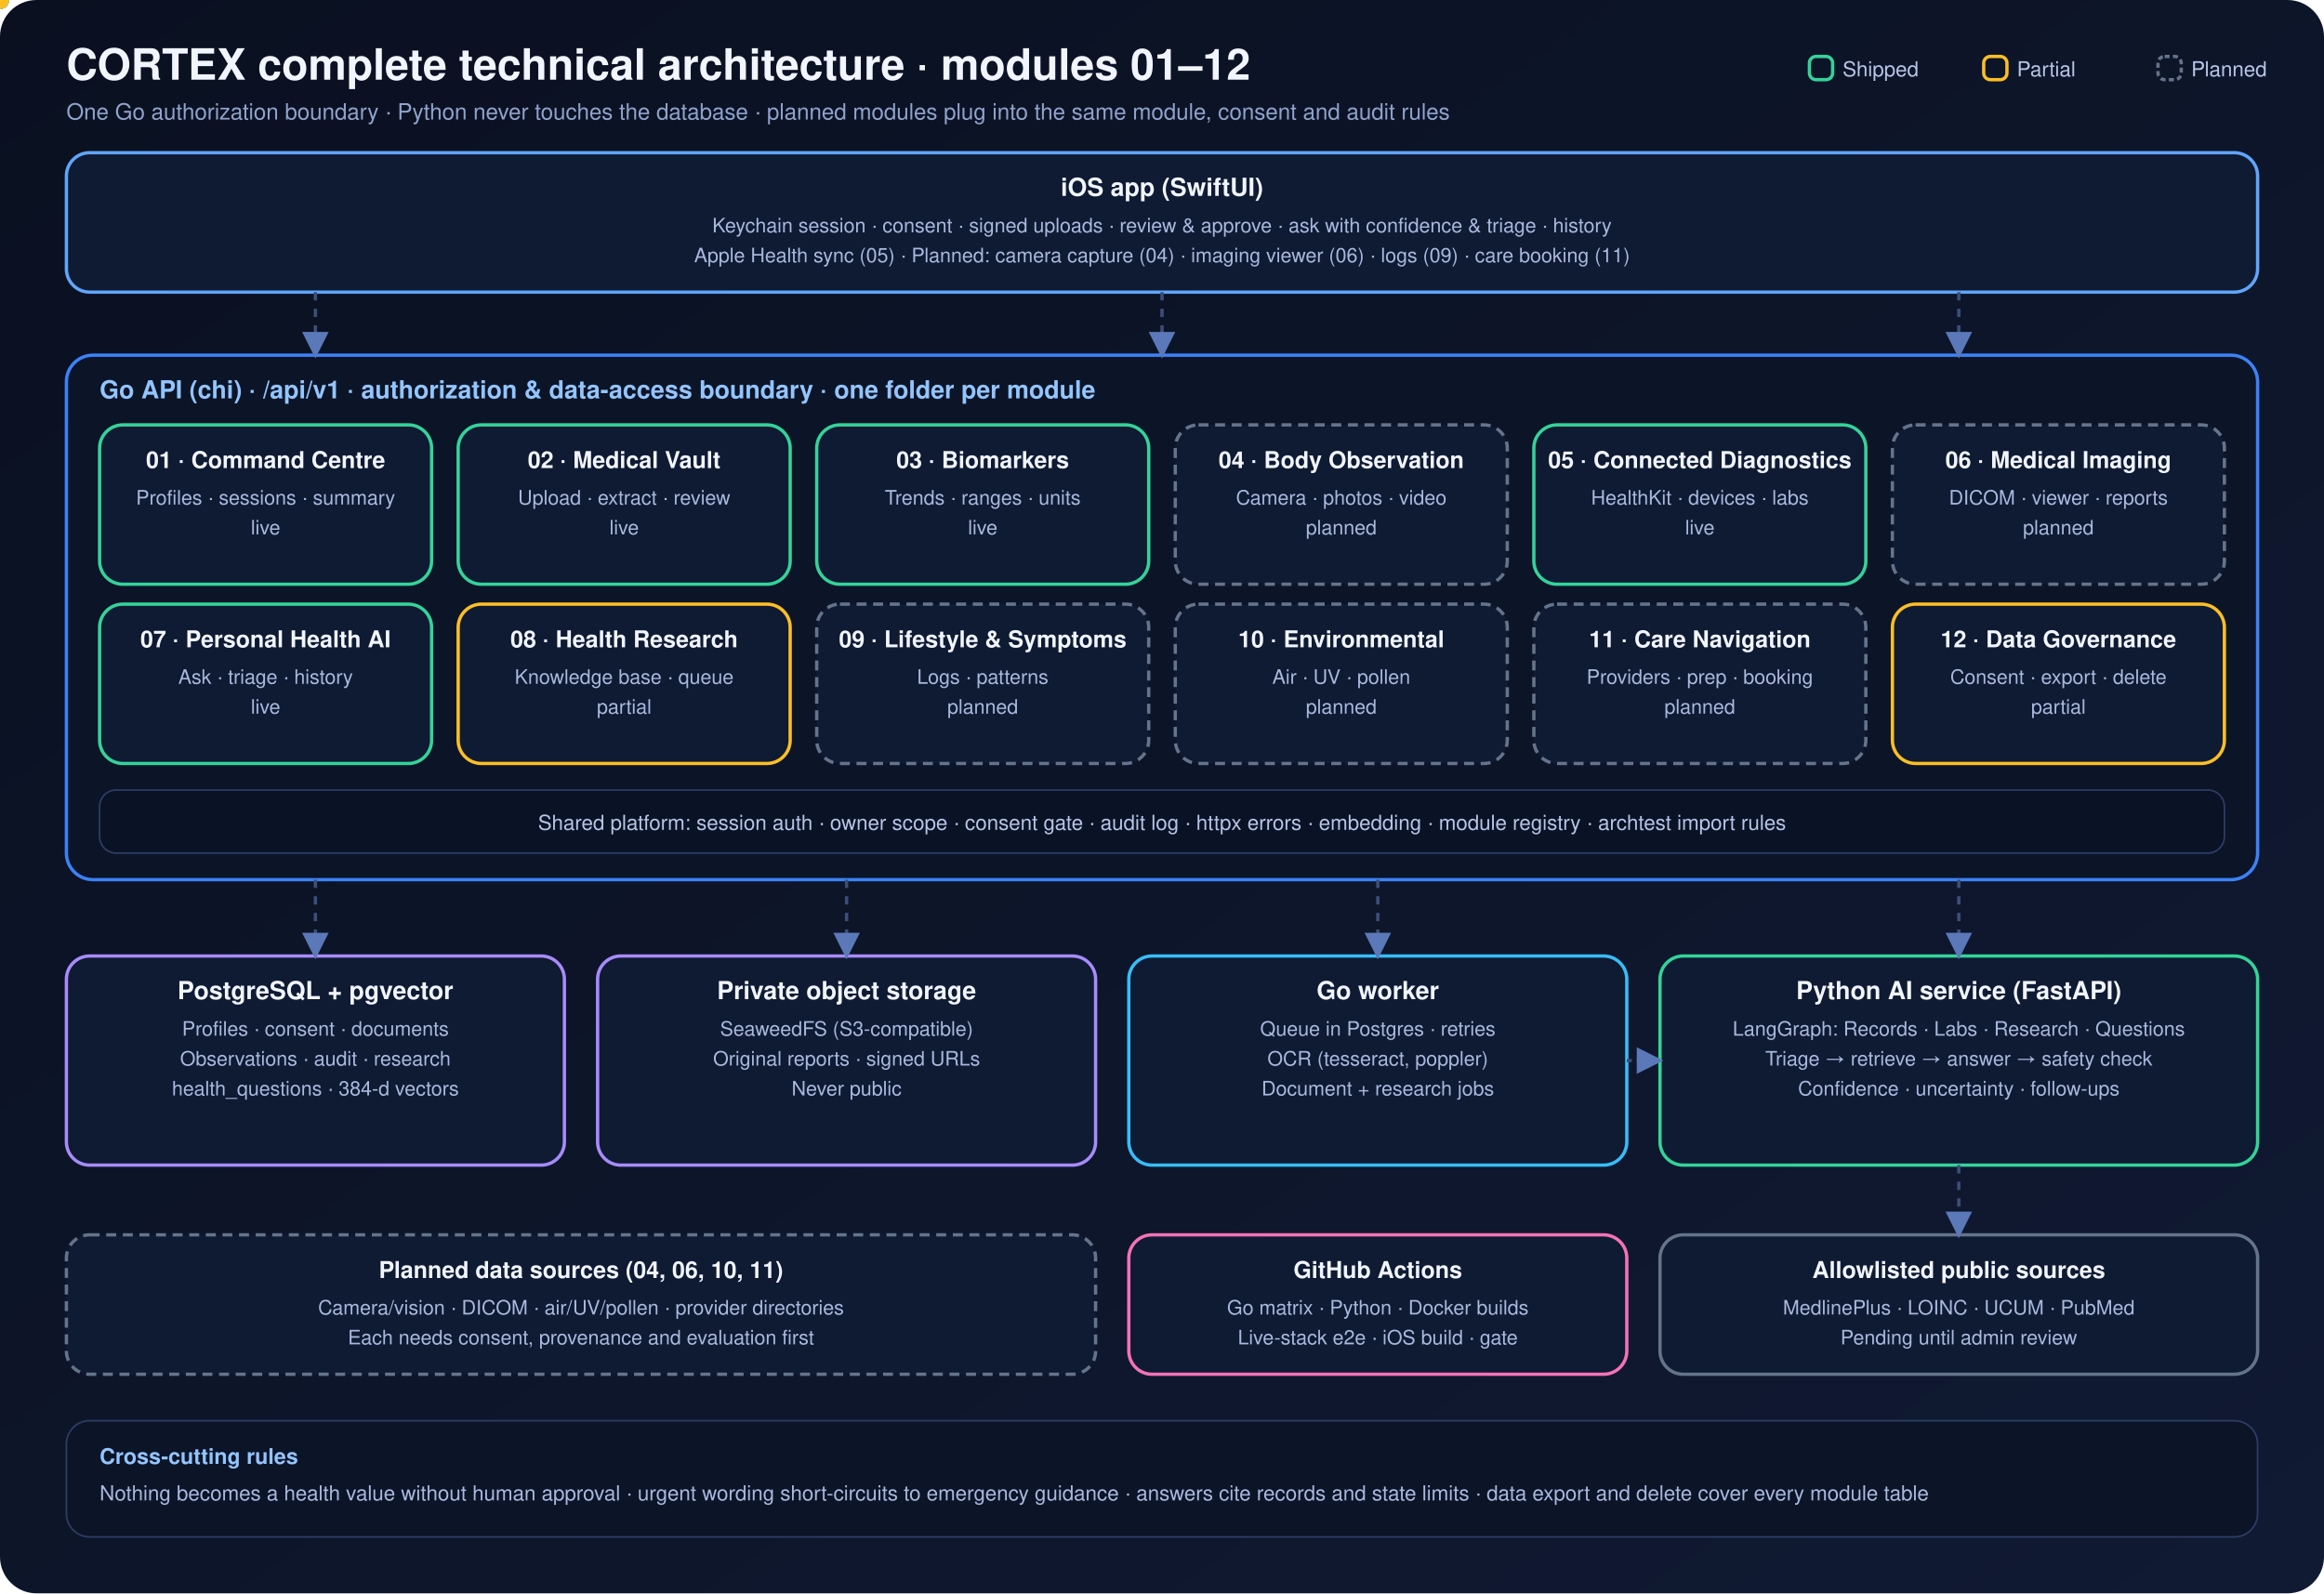
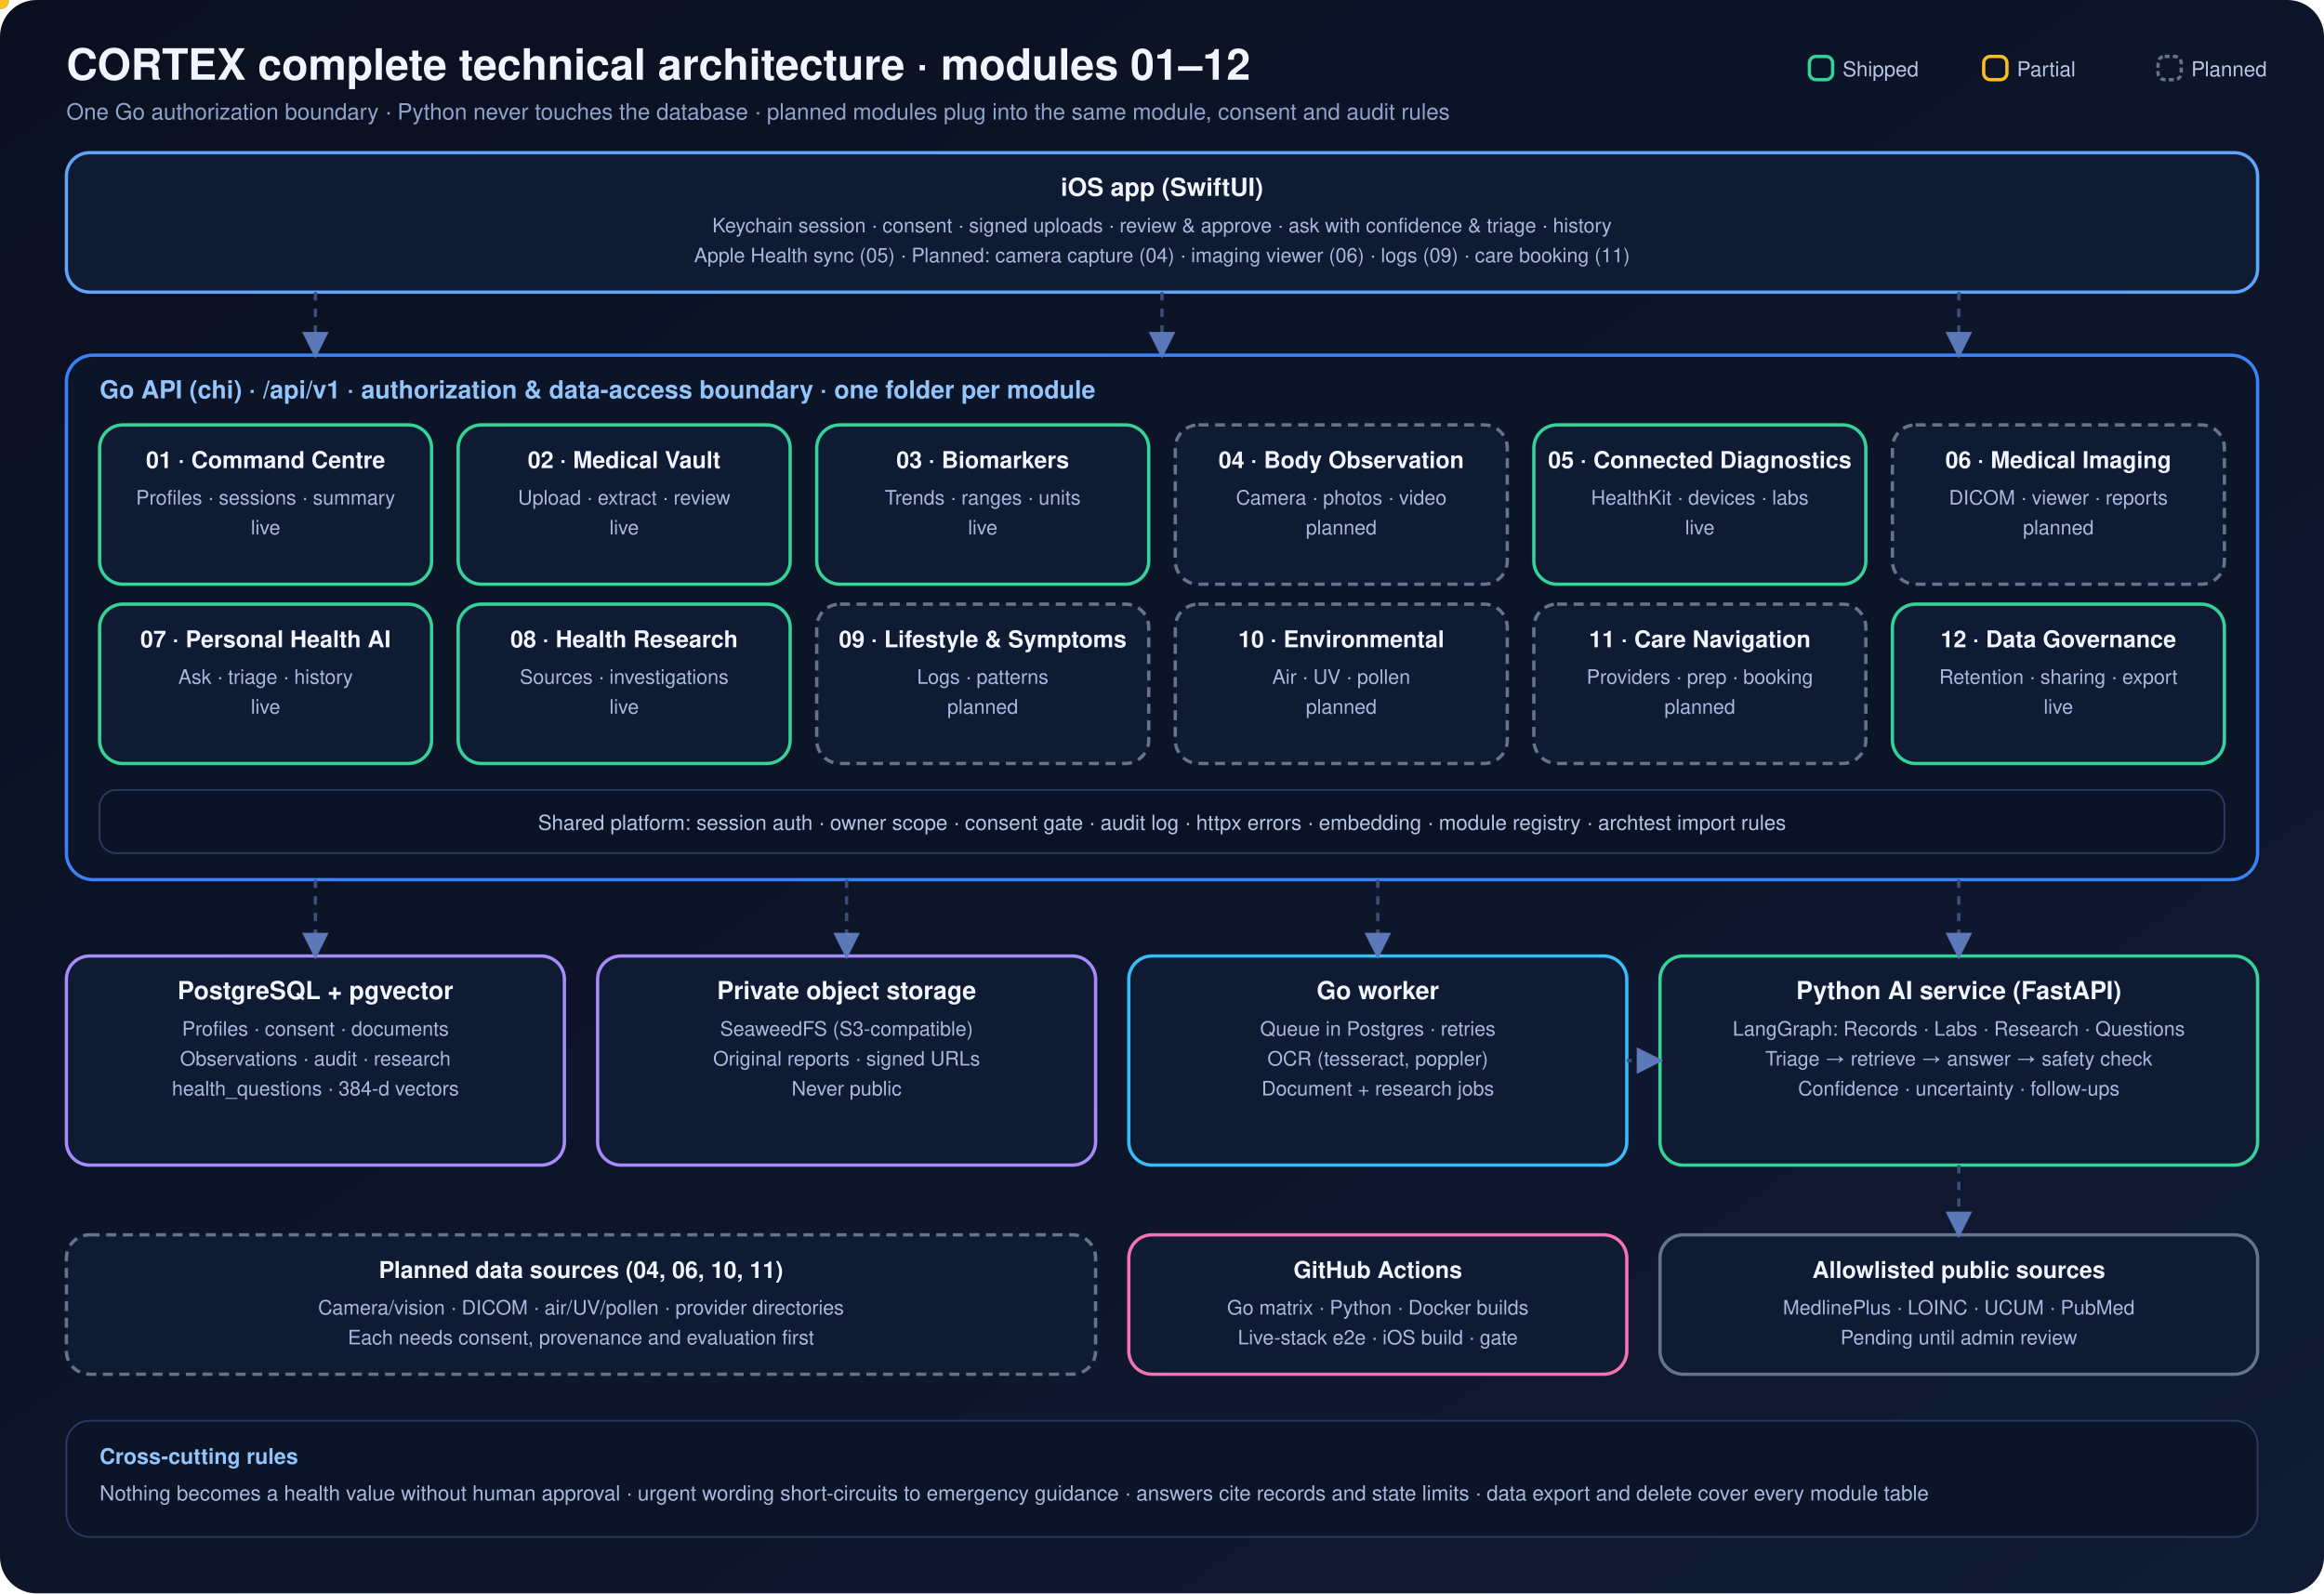
<svg xmlns="http://www.w3.org/2000/svg" viewBox="0 0 1400 960" width="1400" height="960" font-family="-apple-system, Segoe UI, Helvetica, Arial, sans-serif" role="img" aria-labelledby="t d">
  <defs>
    <linearGradient id="bg" x1="0" y1="0" x2="1" y2="1">
      <stop offset="0" stop-color="#0a1020" />
      <stop offset="1" stop-color="#101a33" />
    </linearGradient>
    <marker id="ar" markerWidth="8" markerHeight="8" refX="7" refY="4" orient="auto">
      <path d="M0,0 L8,4 L0,8 z" fill="#5b78b8" />
    </marker>
  </defs>
  <rect width="1400" height="960" rx="22" fill="url(#bg)" />
  <text x="40" y="48" font-size="26" font-weight="700" fill="#f1f5ff">CORTEX complete technical architecture · modules 01–12</text>
  <text x="40" y="72" font-size="13.5" fill="#8fa3cc">One Go authorization boundary · Python never touches the database · planned modules plug into the same module, consent and audit rules</text>
  <rect x="1090" y="34" width="14" height="14" rx="4" fill="none" stroke="#34d399" stroke-width="2" />
  <text x="1110" y="46" font-size="12.5" fill="#b7c6e6">Shipped</text>
  <rect x="1195" y="34" width="14" height="14" rx="4" fill="none" stroke="#fbbf24" stroke-width="2" />
  <text x="1215" y="46" font-size="12.5" fill="#b7c6e6">Partial</text>
  <rect x="1300" y="34" width="14" height="14" rx="4" fill="none" stroke="#64748b" stroke-width="2" stroke-dasharray="3 2" />
  <text x="1320" y="46" font-size="12.5" fill="#b7c6e6">Planned</text>
  <rect x="40" y="92" width="1320" height="84" rx="14" fill="#0f1a33" stroke="#60a5fa" stroke-width="2">
    <animate attributeName="stroke-opacity" values="1;.55;1" dur="3.5s" repeatCount="indefinite" />
  </rect>
  <text x="700.0" y="118" text-anchor="middle" font-size="15" font-weight="700" fill="#f1f5ff">iOS app (SwiftUI)</text>
  <text x="700.0" y="140" text-anchor="middle" font-size="12" fill="#a9b9dd">Keychain session · consent · signed uploads · review &amp; approve · ask with confidence &amp; triage · history</text>
  <text x="700.0" y="158" text-anchor="middle" font-size="12" fill="#a9b9dd">Apple Health sync (05) · Planned: camera capture (04) · imaging viewer (06) · logs (09) · care booking (11)</text>
  <rect x="40" y="214" width="1320" height="316" rx="16" fill="#0c1428" stroke="#3b82f6" stroke-width="2" />
  <text x="60" y="240" font-size="15" font-weight="700" fill="#93c5fd">Go API (chi) · /api/v1 · authorization &amp; data-access boundary · one folder per module</text>
  <rect x="60" y="256" width="200" height="96" rx="14" fill="#0f1a33" stroke="#34d399" stroke-width="2">
    <animate attributeName="stroke-opacity" values="1;.55;1" dur="3.5s" repeatCount="indefinite" />
  </rect>
  <text x="160.0" y="282" text-anchor="middle" font-size="14" font-weight="700" fill="#f1f5ff">01 · Command Centre</text>
  <text x="160.0" y="304" text-anchor="middle" font-size="12" fill="#a9b9dd">Profiles · sessions · summary</text>
  <text x="160.0" y="322" text-anchor="middle" font-size="12" fill="#a9b9dd">live</text>
  <rect x="276" y="256" width="200" height="96" rx="14" fill="#0f1a33" stroke="#34d399" stroke-width="2">
    <animate attributeName="stroke-opacity" values="1;.55;1" dur="3.5s" repeatCount="indefinite" />
  </rect>
  <text x="376.0" y="282" text-anchor="middle" font-size="14" font-weight="700" fill="#f1f5ff">02 · Medical Vault</text>
  <text x="376.0" y="304" text-anchor="middle" font-size="12" fill="#a9b9dd">Upload · extract · review</text>
  <text x="376.0" y="322" text-anchor="middle" font-size="12" fill="#a9b9dd">live</text>
  <rect x="492" y="256" width="200" height="96" rx="14" fill="#0f1a33" stroke="#34d399" stroke-width="2">
    <animate attributeName="stroke-opacity" values="1;.55;1" dur="3.5s" repeatCount="indefinite" />
  </rect>
  <text x="592.0" y="282" text-anchor="middle" font-size="14" font-weight="700" fill="#f1f5ff">03 · Biomarkers</text>
  <text x="592.0" y="304" text-anchor="middle" font-size="12" fill="#a9b9dd">Trends · ranges · units</text>
  <text x="592.0" y="322" text-anchor="middle" font-size="12" fill="#a9b9dd">live</text>
  <rect x="708" y="256" width="200" height="96" rx="14" fill="#0f1a33" stroke="#64748b" stroke-width="2" stroke-dasharray="6 4" />
  <text x="808.0" y="282" text-anchor="middle" font-size="14" font-weight="700" fill="#f1f5ff">04 · Body Observation</text>
  <text x="808.0" y="304" text-anchor="middle" font-size="12" fill="#a9b9dd">Camera · photos · video</text>
  <text x="808.0" y="322" text-anchor="middle" font-size="12" fill="#a9b9dd">planned</text>
  <rect x="924" y="256" width="200" height="96" rx="14" fill="#0f1a33" stroke="#34d399" stroke-width="2">
    <animate attributeName="stroke-opacity" values="1;.55;1" dur="3.5s" repeatCount="indefinite" />
  </rect>
  <text x="1024.0" y="282" text-anchor="middle" font-size="14" font-weight="700" fill="#f1f5ff">05 · Connected Diagnostics</text>
  <text x="1024.0" y="304" text-anchor="middle" font-size="12" fill="#a9b9dd">HealthKit · devices · labs</text>
  <text x="1024.0" y="322" text-anchor="middle" font-size="12" fill="#a9b9dd">live</text>
  <rect x="1140" y="256" width="200" height="96" rx="14" fill="#0f1a33" stroke="#64748b" stroke-width="2" stroke-dasharray="6 4" />
  <text x="1240.0" y="282" text-anchor="middle" font-size="14" font-weight="700" fill="#f1f5ff">06 · Medical Imaging</text>
  <text x="1240.0" y="304" text-anchor="middle" font-size="12" fill="#a9b9dd">DICOM · viewer · reports</text>
  <text x="1240.0" y="322" text-anchor="middle" font-size="12" fill="#a9b9dd">planned</text>
  <rect x="60" y="364" width="200" height="96" rx="14" fill="#0f1a33" stroke="#34d399" stroke-width="2">
    <animate attributeName="stroke-opacity" values="1;.55;1" dur="3.5s" repeatCount="indefinite" />
  </rect>
  <text x="160.0" y="390" text-anchor="middle" font-size="14" font-weight="700" fill="#f1f5ff">07 · Personal Health AI</text>
  <text x="160.0" y="412" text-anchor="middle" font-size="12" fill="#a9b9dd">Ask · triage · history</text>
  <text x="160.0" y="430" text-anchor="middle" font-size="12" fill="#a9b9dd">live</text>
-   <rect x="276" y="364" width="200" height="96" rx="14" fill="#0f1a33" stroke="#fbbf24" stroke-width="2">
+   <rect x="276" y="364" width="200" height="96" rx="14" fill="#0f1a33" stroke="#34d399" stroke-width="2">
    <animate attributeName="stroke-opacity" values="1;.55;1" dur="3.5s" repeatCount="indefinite" />
  </rect>
  <text x="376.0" y="390" text-anchor="middle" font-size="14" font-weight="700" fill="#f1f5ff">08 · Health Research</text>
-   <text x="376.0" y="412" text-anchor="middle" font-size="12" fill="#a9b9dd">Knowledge base · queue</text>
-   <text x="376.0" y="430" text-anchor="middle" font-size="12" fill="#a9b9dd">partial</text>
+   <text x="376.0" y="412" text-anchor="middle" font-size="12" fill="#a9b9dd">Sources · investigations</text>
+   <text x="376.0" y="430" text-anchor="middle" font-size="12" fill="#a9b9dd">live</text>
  <rect x="492" y="364" width="200" height="96" rx="14" fill="#0f1a33" stroke="#64748b" stroke-width="2" stroke-dasharray="6 4" />
  <text x="592.0" y="390" text-anchor="middle" font-size="14" font-weight="700" fill="#f1f5ff">09 · Lifestyle &amp; Symptoms</text>
  <text x="592.0" y="412" text-anchor="middle" font-size="12" fill="#a9b9dd">Logs · patterns</text>
  <text x="592.0" y="430" text-anchor="middle" font-size="12" fill="#a9b9dd">planned</text>
  <rect x="708" y="364" width="200" height="96" rx="14" fill="#0f1a33" stroke="#64748b" stroke-width="2" stroke-dasharray="6 4" />
  <text x="808.0" y="390" text-anchor="middle" font-size="14" font-weight="700" fill="#f1f5ff">10 · Environmental</text>
  <text x="808.0" y="412" text-anchor="middle" font-size="12" fill="#a9b9dd">Air · UV · pollen</text>
  <text x="808.0" y="430" text-anchor="middle" font-size="12" fill="#a9b9dd">planned</text>
  <rect x="924" y="364" width="200" height="96" rx="14" fill="#0f1a33" stroke="#64748b" stroke-width="2" stroke-dasharray="6 4" />
  <text x="1024.0" y="390" text-anchor="middle" font-size="14" font-weight="700" fill="#f1f5ff">11 · Care Navigation</text>
  <text x="1024.0" y="412" text-anchor="middle" font-size="12" fill="#a9b9dd">Providers · prep · booking</text>
  <text x="1024.0" y="430" text-anchor="middle" font-size="12" fill="#a9b9dd">planned</text>
-   <rect x="1140" y="364" width="200" height="96" rx="14" fill="#0f1a33" stroke="#fbbf24" stroke-width="2">
+   <rect x="1140" y="364" width="200" height="96" rx="14" fill="#0f1a33" stroke="#34d399" stroke-width="2">
    <animate attributeName="stroke-opacity" values="1;.55;1" dur="3.5s" repeatCount="indefinite" />
  </rect>
  <text x="1240.0" y="390" text-anchor="middle" font-size="14" font-weight="700" fill="#f1f5ff">12 · Data Governance</text>
-   <text x="1240.0" y="412" text-anchor="middle" font-size="12" fill="#a9b9dd">Consent · export · delete</text>
-   <text x="1240.0" y="430" text-anchor="middle" font-size="12" fill="#a9b9dd">partial</text>
+   <text x="1240.0" y="412" text-anchor="middle" font-size="12" fill="#a9b9dd">Retention · sharing · export</text>
+   <text x="1240.0" y="430" text-anchor="middle" font-size="12" fill="#a9b9dd">live</text>
  <rect x="60" y="476" width="1280" height="38" rx="10" fill="#0a1226" stroke="#2c3d63" />
  <text x="700" y="500" text-anchor="middle" font-size="12.5" fill="#b7c6e6">Shared platform: session auth · owner scope · consent gate · audit log · httpx errors · embedding · module registry · archtest import rules</text>
  <rect x="40" y="576" width="300" height="126" rx="14" fill="#0f1a33" stroke="#a78bfa" stroke-width="2">
    <animate attributeName="stroke-opacity" values="1;.55;1" dur="3.5s" repeatCount="indefinite" />
  </rect>
  <text x="190.0" y="602" text-anchor="middle" font-size="15" font-weight="700" fill="#f1f5ff">PostgreSQL + pgvector</text>
  <text x="190.0" y="624" text-anchor="middle" font-size="12" fill="#a9b9dd">Profiles · consent · documents</text>
  <text x="190.0" y="642" text-anchor="middle" font-size="12" fill="#a9b9dd">Observations · audit · research</text>
  <text x="190.0" y="660" text-anchor="middle" font-size="12" fill="#a9b9dd">health_questions · 384-d vectors</text>
  <rect x="360" y="576" width="300" height="126" rx="14" fill="#0f1a33" stroke="#a78bfa" stroke-width="2">
    <animate attributeName="stroke-opacity" values="1;.55;1" dur="3.5s" repeatCount="indefinite" />
  </rect>
  <text x="510.0" y="602" text-anchor="middle" font-size="15" font-weight="700" fill="#f1f5ff">Private object storage</text>
  <text x="510.0" y="624" text-anchor="middle" font-size="12" fill="#a9b9dd">SeaweedFS (S3-compatible)</text>
  <text x="510.0" y="642" text-anchor="middle" font-size="12" fill="#a9b9dd">Original reports · signed URLs</text>
  <text x="510.0" y="660" text-anchor="middle" font-size="12" fill="#a9b9dd">Never public</text>
  <rect x="680" y="576" width="300" height="126" rx="14" fill="#0f1a33" stroke="#38bdf8" stroke-width="2">
    <animate attributeName="stroke-opacity" values="1;.55;1" dur="3.5s" repeatCount="indefinite" />
  </rect>
  <text x="830.0" y="602" text-anchor="middle" font-size="15" font-weight="700" fill="#f1f5ff">Go worker</text>
  <text x="830.0" y="624" text-anchor="middle" font-size="12" fill="#a9b9dd">Queue in Postgres · retries</text>
  <text x="830.0" y="642" text-anchor="middle" font-size="12" fill="#a9b9dd">OCR (tesseract, poppler)</text>
  <text x="830.0" y="660" text-anchor="middle" font-size="12" fill="#a9b9dd">Document + research jobs</text>
  <rect x="1000" y="576" width="360" height="126" rx="14" fill="#0f1a33" stroke="#34d399" stroke-width="2">
    <animate attributeName="stroke-opacity" values="1;.55;1" dur="3.5s" repeatCount="indefinite" />
  </rect>
  <text x="1180.0" y="602" text-anchor="middle" font-size="15" font-weight="700" fill="#f1f5ff">Python AI service (FastAPI)</text>
  <text x="1180.0" y="624" text-anchor="middle" font-size="12" fill="#a9b9dd">LangGraph: Records · Labs · Research · Questions</text>
  <text x="1180.0" y="642" text-anchor="middle" font-size="12" fill="#a9b9dd">Triage → retrieve → answer → safety check</text>
  <text x="1180.0" y="660" text-anchor="middle" font-size="12" fill="#a9b9dd">Confidence · uncertainty · follow-ups</text>
  <rect x="1000" y="744" width="360" height="84" rx="14" fill="#0f1a33" stroke="#64748b" stroke-width="2">
    <animate attributeName="stroke-opacity" values="1;.55;1" dur="3.5s" repeatCount="indefinite" />
  </rect>
  <text x="1180.0" y="770" text-anchor="middle" font-size="14" font-weight="700" fill="#f1f5ff">Allowlisted public sources</text>
  <text x="1180.0" y="792" text-anchor="middle" font-size="12" fill="#a9b9dd">MedlinePlus · LOINC · UCUM · PubMed</text>
  <text x="1180.0" y="810" text-anchor="middle" font-size="12" fill="#a9b9dd">Pending until admin review</text>
  <rect x="40" y="744" width="620" height="84" rx="14" fill="#0f1a33" stroke="#64748b" stroke-width="2" stroke-dasharray="6 4" />
  <text x="350.0" y="770" text-anchor="middle" font-size="14" font-weight="700" fill="#f1f5ff">Planned data sources (04, 06, 10, 11)</text>
  <text x="350.0" y="792" text-anchor="middle" font-size="12" fill="#a9b9dd">Camera/vision · DICOM · air/UV/pollen · provider directories</text>
  <text x="350.0" y="810" text-anchor="middle" font-size="12" fill="#a9b9dd">Each needs consent, provenance and evaluation first</text>
  <rect x="680" y="744" width="300" height="84" rx="14" fill="#0f1a33" stroke="#f472b6" stroke-width="2">
    <animate attributeName="stroke-opacity" values="1;.55;1" dur="3.5s" repeatCount="indefinite" />
  </rect>
  <text x="830.0" y="770" text-anchor="middle" font-size="14" font-weight="700" fill="#f1f5ff">GitHub Actions</text>
  <text x="830.0" y="792" text-anchor="middle" font-size="12" fill="#a9b9dd">Go matrix · Python · Docker builds</text>
  <text x="830.0" y="810" text-anchor="middle" font-size="12" fill="#a9b9dd">Live-stack e2e · iOS build · gate</text>
  <rect x="40" y="856" width="1320" height="70" rx="14" fill="#0c1428" stroke="#2c3d63" />
  <text x="60" y="882" font-size="13" font-weight="700" fill="#93c5fd">Cross-cutting rules</text>
  <text x="60" y="904" font-size="12.5" fill="#a9b9dd">Nothing becomes a health value without human approval · urgent wording short-circuits to emergency guidance · answers cite records and state limits · data export and delete cover every module table</text>
  <line x1="190" y1="176" x2="190" y2="214" stroke="#3b4f78" stroke-width="2" stroke-dasharray="5 5" marker-end="url(#ar)">
    <animate attributeName="stroke-dashoffset" values="20;0" dur="1.2s" repeatCount="indefinite" />
  </line>
  <line x1="700" y1="176" x2="700" y2="214" stroke="#3b4f78" stroke-width="2" stroke-dasharray="5 5" marker-end="url(#ar)">
    <animate attributeName="stroke-dashoffset" values="20;0" dur="1.2s" repeatCount="indefinite" />
  </line>
  <line x1="1180" y1="176" x2="1180" y2="214" stroke="#3b4f78" stroke-width="2" stroke-dasharray="5 5" marker-end="url(#ar)">
    <animate attributeName="stroke-dashoffset" values="20;0" dur="1.2s" repeatCount="indefinite" />
  </line>
  <line x1="190" y1="530" x2="190" y2="576" stroke="#3b4f78" stroke-width="2" stroke-dasharray="5 5" marker-end="url(#ar)">
    <animate attributeName="stroke-dashoffset" values="20;0" dur="1.2s" repeatCount="indefinite" />
  </line>
  <line x1="510" y1="530" x2="510" y2="576" stroke="#3b4f78" stroke-width="2" stroke-dasharray="5 5" marker-end="url(#ar)">
    <animate attributeName="stroke-dashoffset" values="20;0" dur="1.2s" repeatCount="indefinite" />
  </line>
  <line x1="830" y1="530" x2="830" y2="576" stroke="#3b4f78" stroke-width="2" stroke-dasharray="5 5" marker-end="url(#ar)">
    <animate attributeName="stroke-dashoffset" values="20;0" dur="1.2s" repeatCount="indefinite" />
  </line>
  <line x1="1180" y1="530" x2="1180" y2="576" stroke="#3b4f78" stroke-width="2" stroke-dasharray="5 5" marker-end="url(#ar)">
    <animate attributeName="stroke-dashoffset" values="20;0" dur="1.2s" repeatCount="indefinite" />
  </line>
  <line x1="980" y1="639" x2="1000" y2="639" stroke="#3b4f78" stroke-width="2" stroke-dasharray="3 3" marker-end="url(#ar)">
    <animate attributeName="stroke-dashoffset" values="20;0" dur="1.2s" repeatCount="indefinite" />
  </line>
  <line x1="1180" y1="702" x2="1180" y2="744" stroke="#3b4f78" stroke-width="2" stroke-dasharray="5 5" marker-end="url(#ar)">
    <animate attributeName="stroke-dashoffset" values="20;0" dur="1.2s" repeatCount="indefinite" />
  </line>
  <circle r="5.5" fill="#60a5fa">
    <animateMotion dur="3.2s" repeatCount="indefinite" begin="0.0s" path="M190,176 V214 L190,576" />
  </circle>
  <circle r="5.5" fill="#34d399">
    <animateMotion dur="3.6s" repeatCount="indefinite" begin="0.5s" path="M1180,176 V576" />
  </circle>
  <circle r="5.5" fill="#38bdf8">
    <animateMotion dur="3s" repeatCount="indefinite" begin="1.0s" path="M830,530 V576 L1000,639" />
  </circle>
  <circle r="5.5" fill="#fbbf24">
    <animateMotion dur="2.6s" repeatCount="indefinite" begin="1.5s" path="M1180,702 V744" />
  </circle>
</svg>
